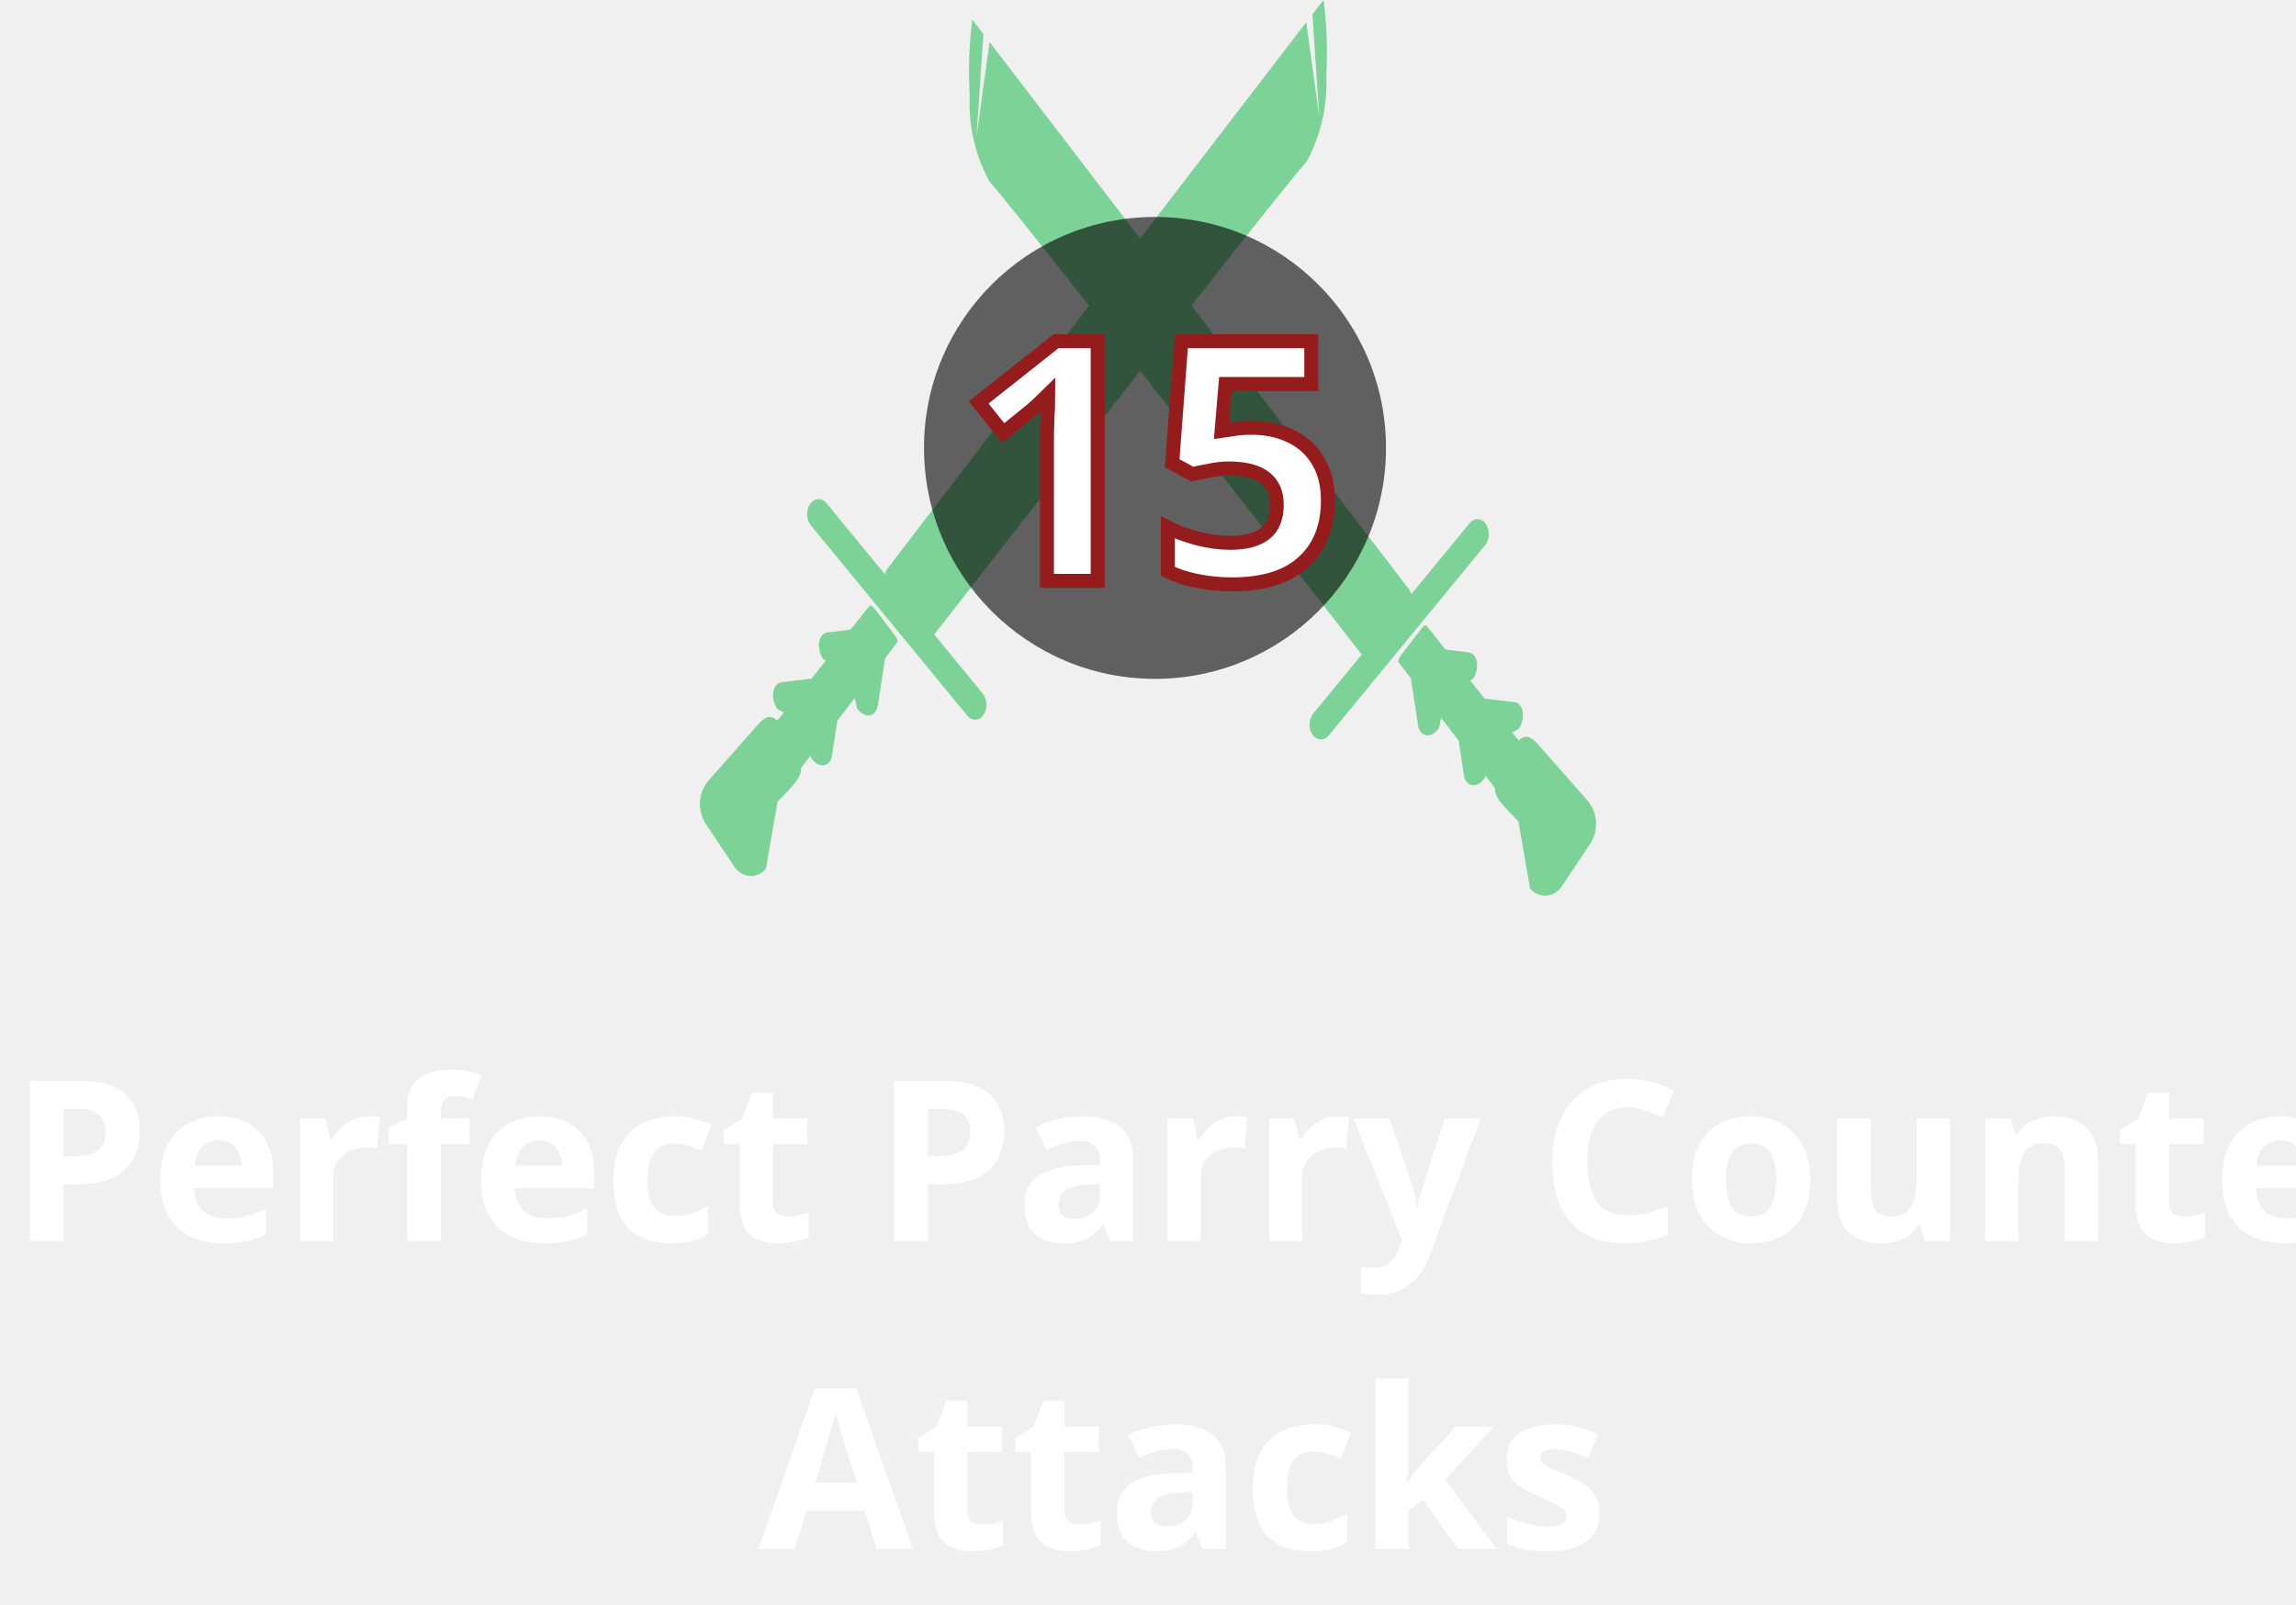
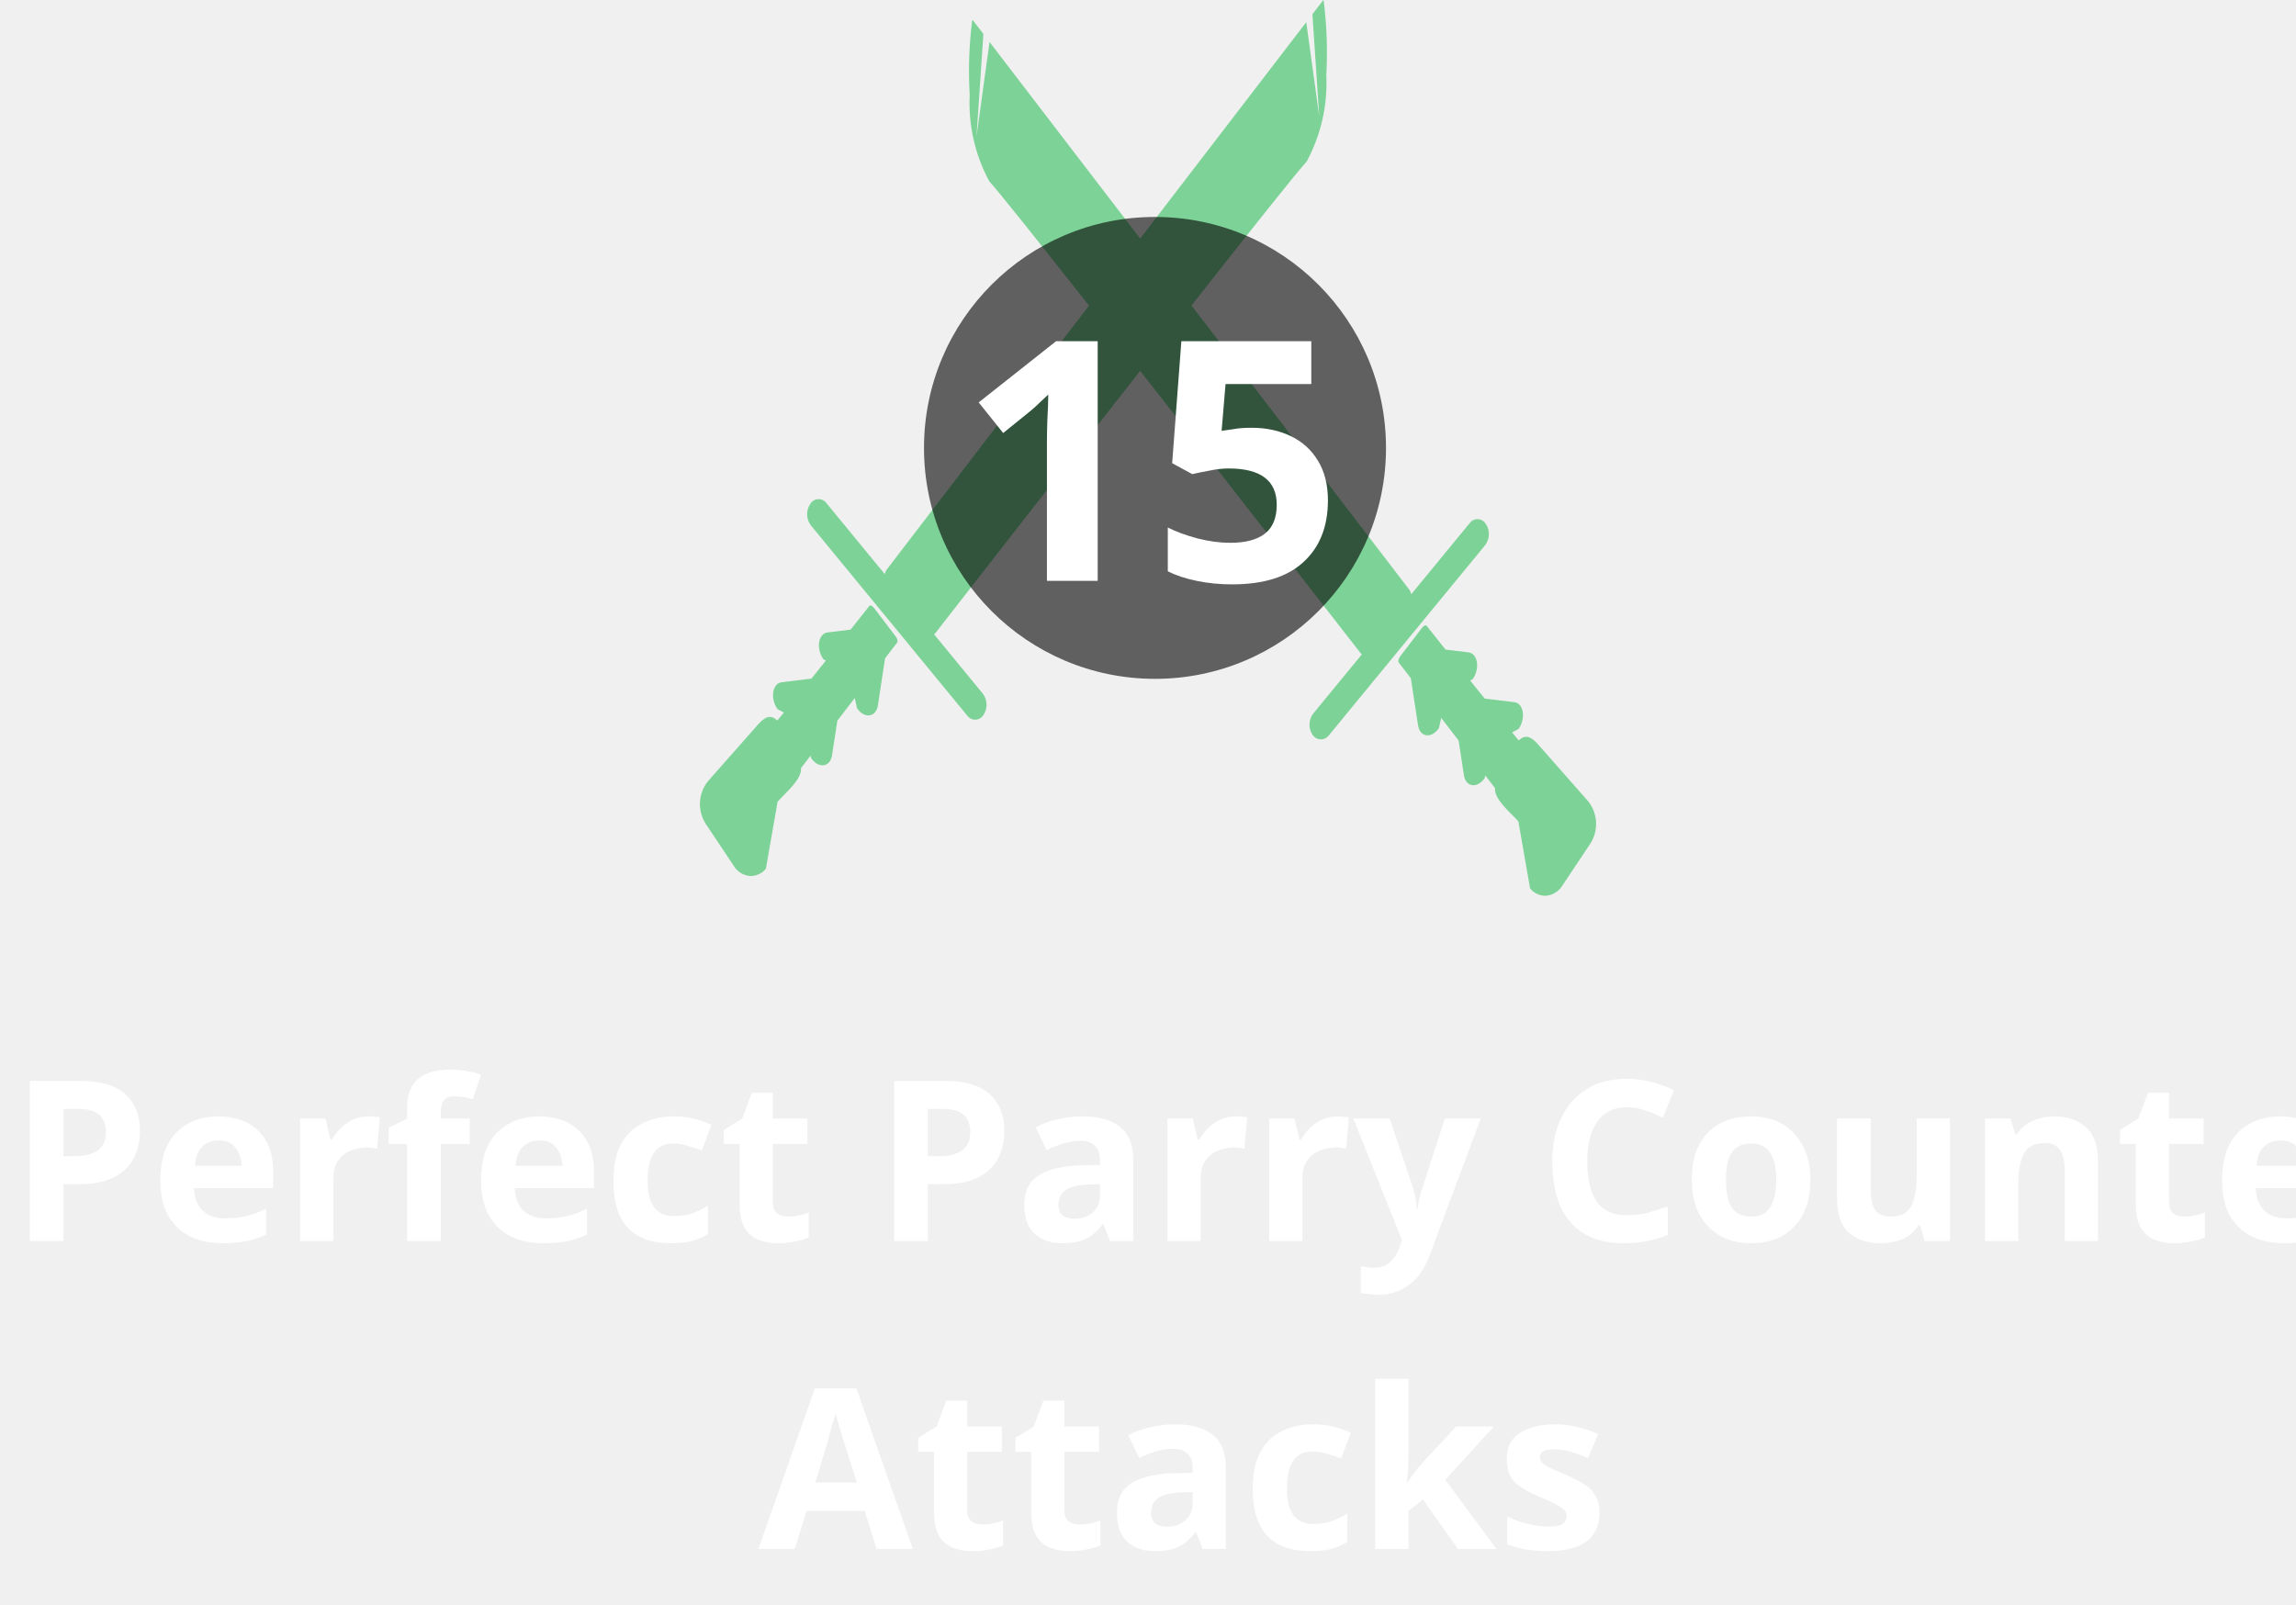
- <svg xmlns="http://www.w3.org/2000/svg" id="Component_208_1" data-name="Component 208 – 1" width="82" height="57.333" viewBox="0 0 82 57.333">
+ <svg xmlns="http://www.w3.org/2000/svg" id="td-b-pParryCounters" width="82" height="57.333" viewBox="0 0 82 57.333">
  <text id="Perfect_Parry_Counter_Attacks" data-name="Perfect Parry Counter Attacks" transform="translate(41 44.333)" fill="#fff" font-size="8" font-family="SegoeUI-Bold, Segoe UI" font-weight="700">
    <tspan x="-40.658" y="0">Perfect Parry Counter</tspan>
    <tspan x="-13.914" y="11">Attacks</tspan>
  </text>
  <g id="Component_198_1" data-name="Component 198 – 1" transform="translate(25)">
    <path id="Union_152" data-name="Union 152" d="M29.959,31.738l-.418-2.394c-.293-.332-.868-.789-.836-1.193l-.345-.45-.02.091c-.265.384-.679.33-.744-.1l-.19-1.238-.622-.811-.081.367c-.265.384-.68.33-.745-.1L25.7,24.228l-.436-.569c-.03-.039,0-.135.057-.215l.778-1.014c.061-.081.135-.114.165-.076,0,0,.274.347.674.85l.821.1c.332.04.417.574.152.956l-.092.049.517.645,1.06.129c.332.04.418.574.153.956l-.233.124.237.287c.217-.209.419-.167.685.135l1.795,2.038a1.3,1.3,0,0,1,.081,1.507l-1,1.5A.753.753,0,0,1,30.5,32,.715.715,0,0,1,29.959,31.738ZM1.512,30.92l-1-1.5a1.306,1.306,0,0,1,.081-1.508L2.39,25.876c.266-.3.467-.344.683-.137l.237-.286-.232-.124c-.265-.384-.18-.917.153-.958l1.061-.129.517-.645-.092-.049c-.265-.383-.18-.916.152-.956l.822-.1c.4-.5.673-.849.673-.849.03-.038.1-.005.165.076L7.3,22.733c.061.08.086.176.058.215l-.436.569L6.666,25.2c-.066.428-.481.483-.745.1l-.081-.366-.622.811-.19,1.238c-.066.427-.481.481-.745.1l-.02-.091-.343.447c.035.406-.542.863-.836,1.2l-.418,2.394a.716.716,0,0,1-.536.262A.752.752,0,0,1,1.512,30.92ZM22.19,26.25a.657.657,0,0,1,.02-.755l1.741-2.119a.3.3,0,0,1-.049-.05c-.071-.092-4.221-5.427-7.87-10.078-3.5,4.466-7.243,9.278-7.311,9.366a.3.3,0,0,1-.046.048l1.742,2.121a.655.655,0,0,1,.021.755.346.346,0,0,1-.579.027l-5.588-6.8A.657.657,0,0,1,4.252,18a.346.346,0,0,1,.579-.025l2.083,2.536a.391.391,0,0,1,.072-.17l7.22-9.423c-1.814-2.3-3.246-4.1-3.561-4.44a5.885,5.885,0,0,1-.7-3.089A14.558,14.558,0,0,1,10.031.747c.006-.023.012-.034.018-.034l0,0,.385.5-.245,3.66.465-3.373,5.38,7.022L21.965.793l.465,3.373L22.185.507l.386-.5a.006.006,0,0,1,0,0c.005,0,.012.011.018.034a14.648,14.648,0,0,1,.092,2.647A5.893,5.893,0,0,1,21.98,5.77c-.347.375-2.044,2.511-4.114,5.142l7.773,10.145a.4.4,0,0,1,.073.174l2.087-2.54a.346.346,0,0,1,.579.025.655.655,0,0,1-.021.755l-5.587,6.8a.363.363,0,0,1-.279.143A.37.37,0,0,1,22.19,26.25Z" transform="translate(-0.313)" fill="#50c774" opacity="0.72" />
    <g id="Component_197_1" data-name="Component 197 – 1" transform="translate(8 7.75)">
      <circle id="Ellipse_290" data-name="Ellipse 290" cx="8.25" cy="8.25" r="8.25" opacity="0.6" />
-       <text id="_15" data-name="15" transform="translate(1.25 13)" fill="#fff" stroke="#951c1c" stroke-width="0.5" font-size="12" font-family="SegoeUI-Bold, Segoe UI" font-weight="700">
+       <text id="_15" data-name="15" transform="translate(1.25 13)" fill="#fff" font-size="12" font-family="SegoeUI-Bold, Segoe UI" font-weight="700">
        <tspan x="0" y="0">15</tspan>
      </text>
    </g>
  </g>
</svg>
